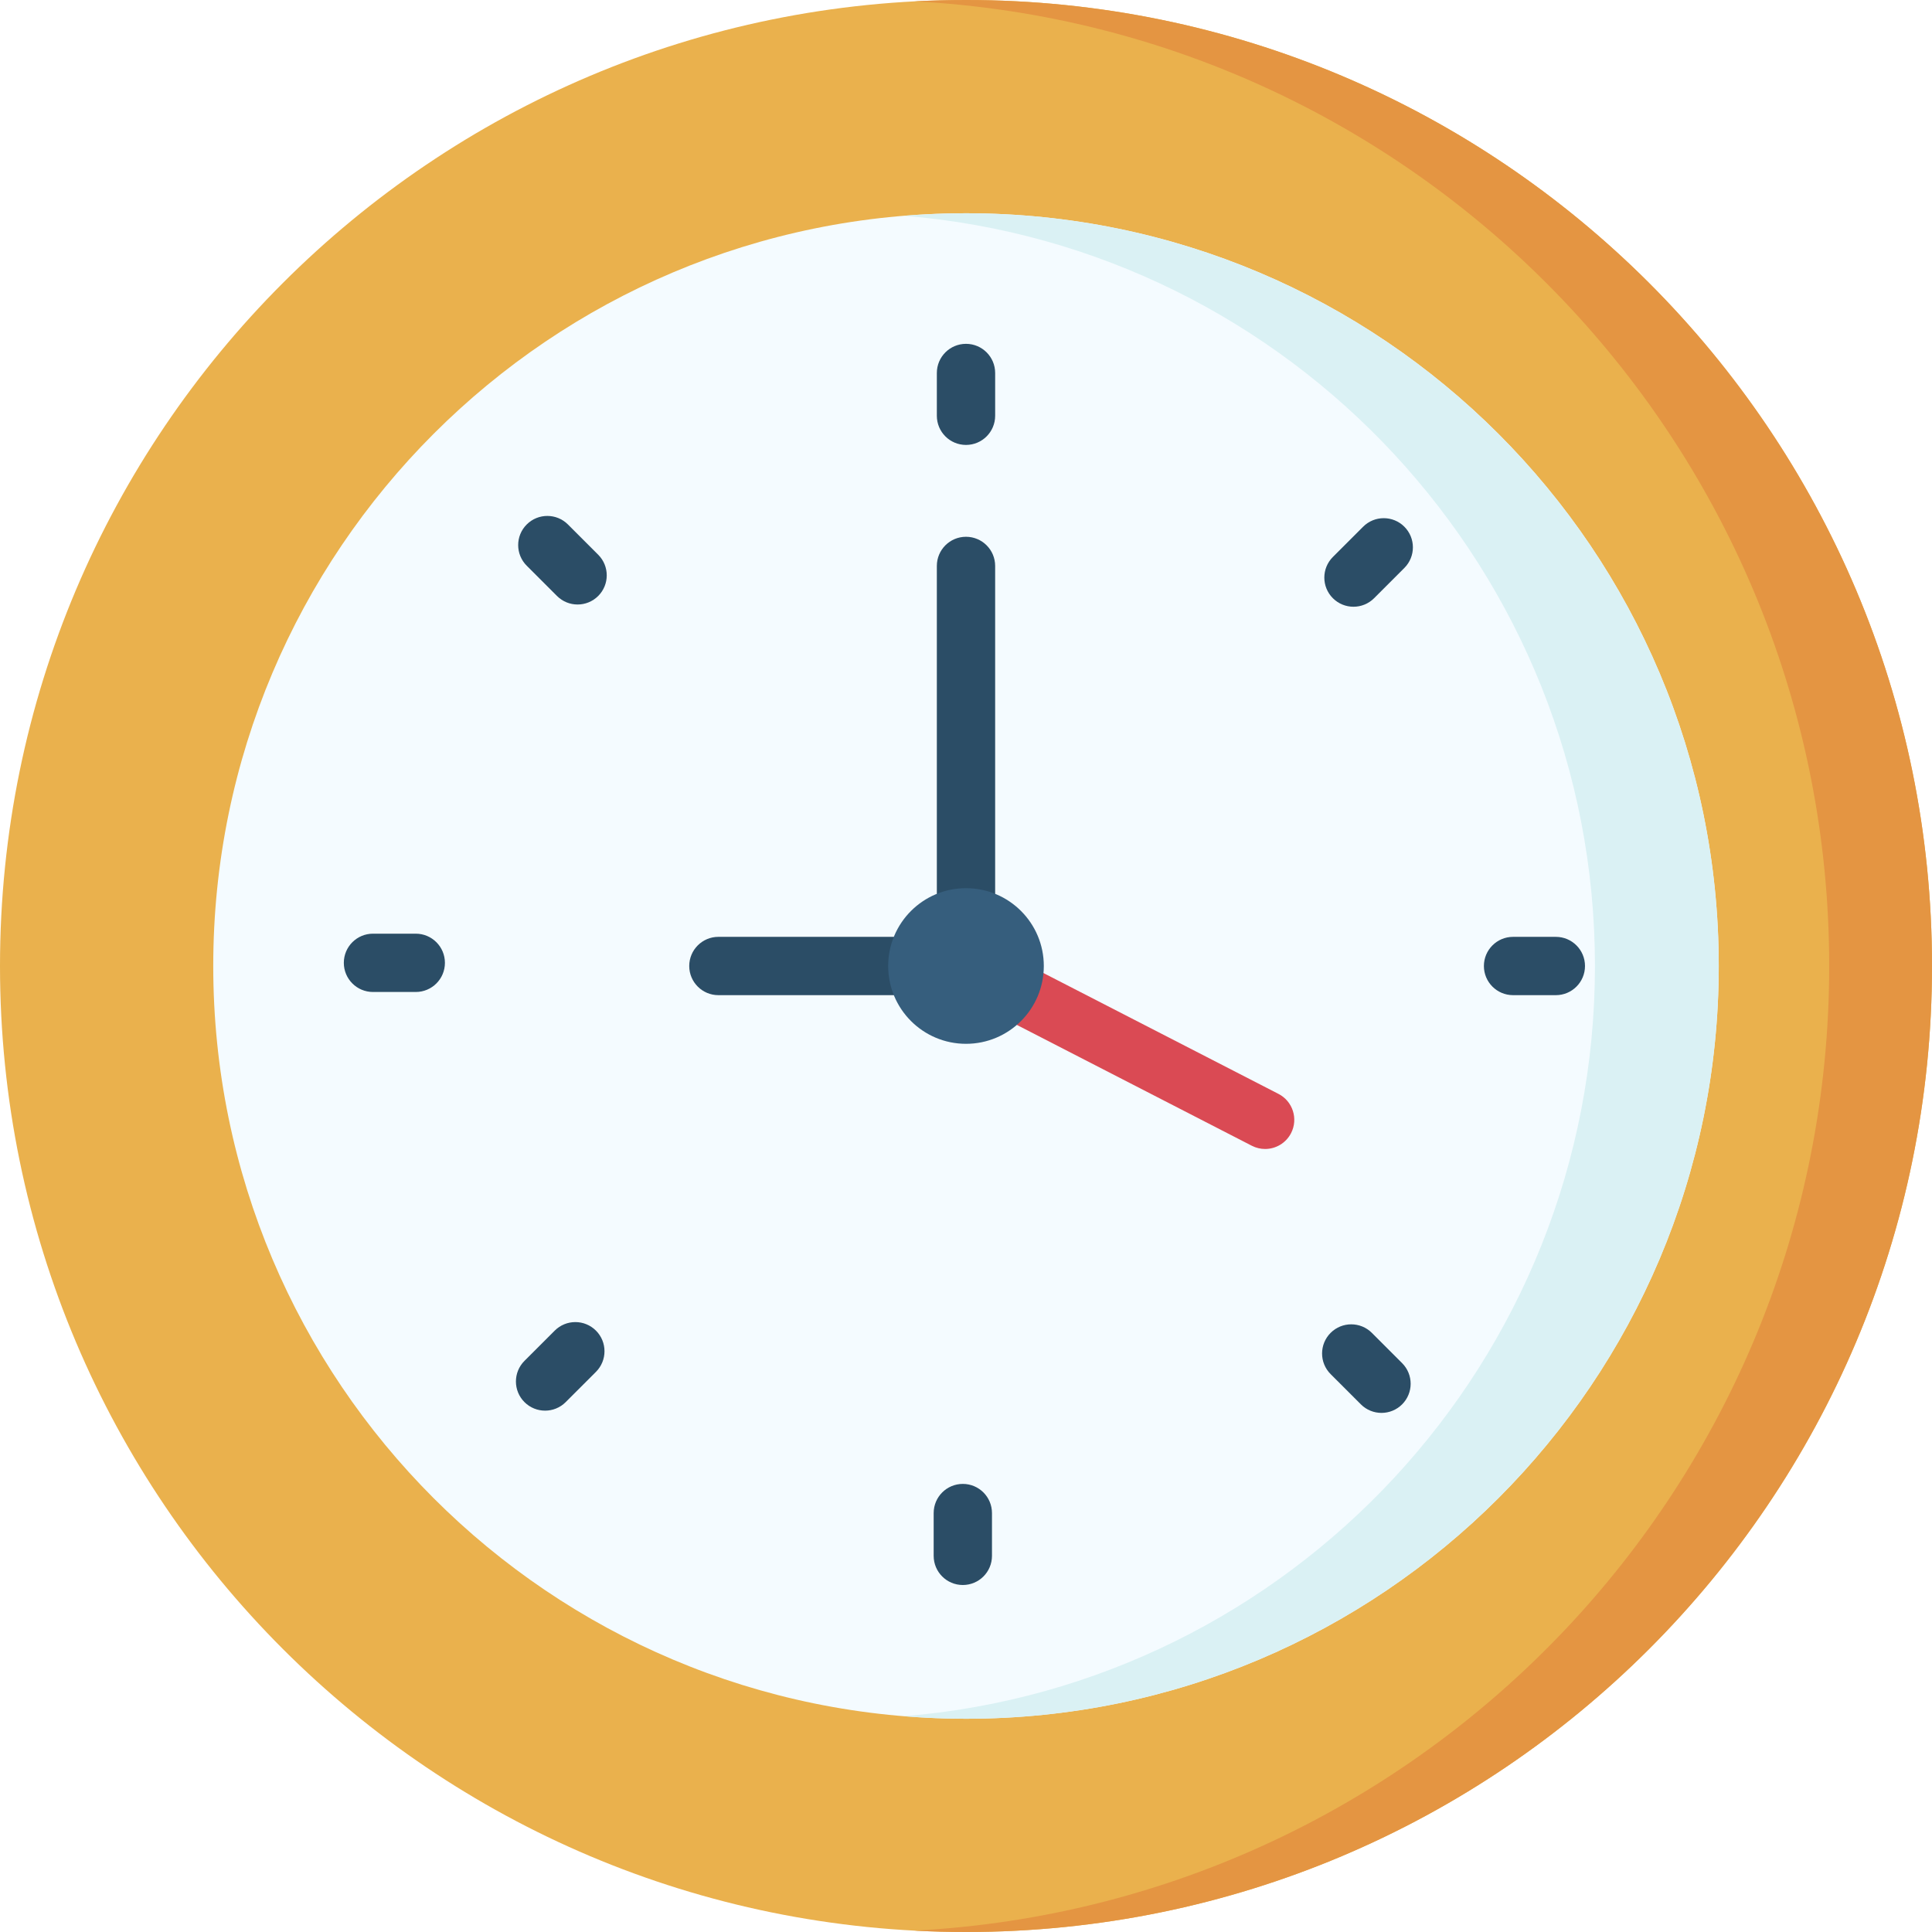
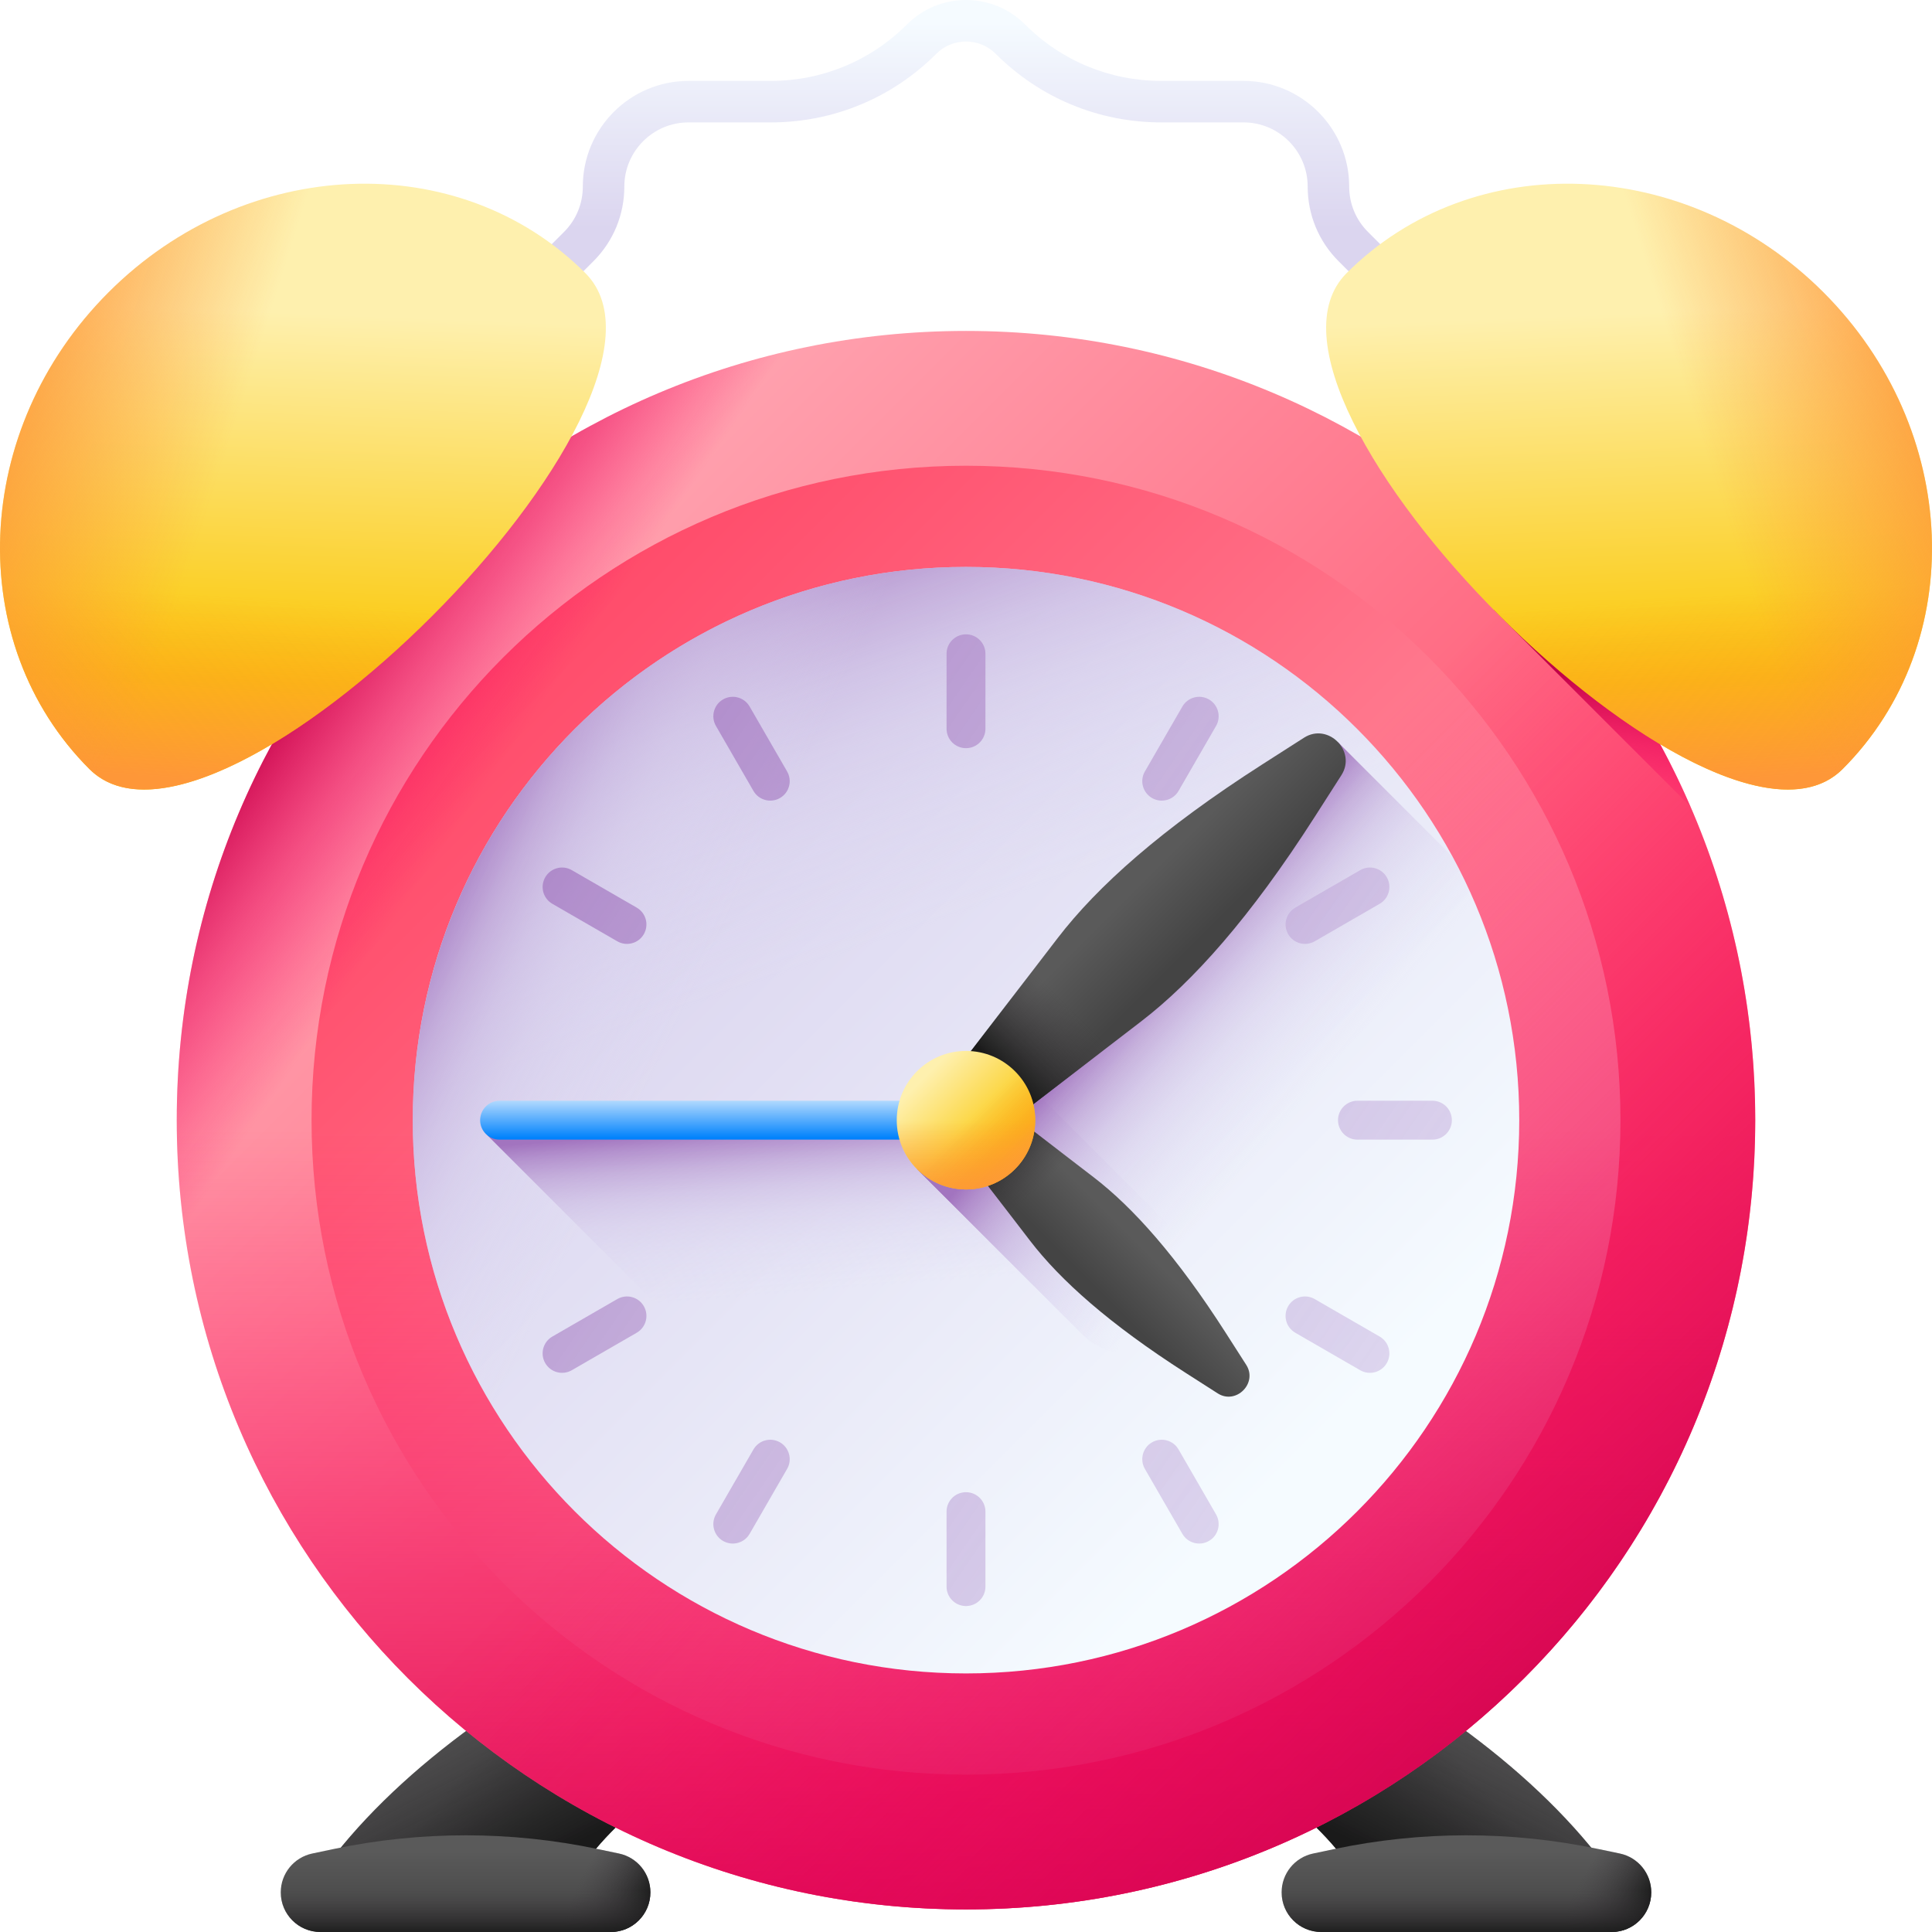
- <svg xmlns="http://www.w3.org/2000/svg" id="Capa_1" enable-background="new 0 0 512 512" height="512" viewBox="0 0 512 512" width="512">
+ <svg xmlns="http://www.w3.org/2000/svg" xmlns:xlink="http://www.w3.org/1999/xlink" id="Capa_1" enable-background="new 0 0 512 512" viewBox="0 0 512 512">
+   <linearGradient id="lg1">
+     <stop offset="0" stop-color="#5a5a5a" />
+     <stop offset="1" stop-color="#444" />
+   </linearGradient>
+   <linearGradient id="SVGID_1_" gradientUnits="userSpaceOnUse" x1="131.922" x2="149.243" xlink:href="#lg1" y1="459.276" y2="474.64" />
+   <linearGradient id="lg2">
+     <stop offset="0" stop-color="#433f43" stop-opacity="0" />
+     <stop offset="1" stop-color="#1a1a1a" />
+   </linearGradient>
+   <linearGradient id="SVGID_00000026845453201199027880000000718083446171906734_" gradientUnits="userSpaceOnUse" x1="128.039" x2="155.975" xlink:href="#lg2" y1="432.854" y2="486.77" />
+   <linearGradient id="SVGID_00000093869593790480013160000016807228752134733469_" gradientUnits="userSpaceOnUse" x1="123.382" x2="123.382" xlink:href="#lg1" y1="490.665" y2="509.191" />
+   <linearGradient id="SVGID_00000026121013761583677060000011675660547884745648_" gradientUnits="userSpaceOnUse" x1="150.498" x2="167.189" xlink:href="#lg2" y1="504.836" y2="513.267" />
+   <linearGradient id="SVGID_00000047030195686383540180000011625820936487780527_" gradientUnits="userSpaceOnUse" x1="123.382" x2="123.382" xlink:href="#lg2" y1="501.16" y2="512.752" />
+   <linearGradient id="SVGID_00000073712658871737946510000011537648888144600765_" gradientTransform="matrix(-1 0 0 1 690.632 0)" gradientUnits="userSpaceOnUse" x1="310.554" x2="327.875" xlink:href="#lg1" y1="459.276" y2="474.64" />
+   <linearGradient id="SVGID_00000104700091199364725910000006509481826537299083_" gradientTransform="matrix(-1 0 0 1 690.632 0)" gradientUnits="userSpaceOnUse" x1="306.671" x2="334.607" xlink:href="#lg2" y1="432.854" y2="486.77" />
+   <linearGradient id="SVGID_00000043442041354165860790000010935636402457343130_" gradientUnits="userSpaceOnUse" x1="388.618" x2="388.618" xlink:href="#lg1" y1="490.665" y2="509.191" />
+   <linearGradient id="SVGID_00000140709120810495562880000007460989402136129948_" gradientUnits="userSpaceOnUse" x1="415.735" x2="432.425" xlink:href="#lg2" y1="504.836" y2="513.267" />
+   <linearGradient id="SVGID_00000104668238429010161120000001746275117644119482_" gradientUnits="userSpaceOnUse" x1="388.618" x2="388.618" xlink:href="#lg2" y1="501.16" y2="512.752" />
+   <linearGradient id="lg3">
+     <stop offset="0" stop-color="#f5fbff" />
+     <stop offset="1" stop-color="#dbd5ef" />
+   </linearGradient>
+   <linearGradient id="SVGID_00000020376846123459644790000017360848058792880554_" gradientUnits="userSpaceOnUse" x1="256" x2="256" xlink:href="#lg3" y1="5.852" y2="60.557" />
+   <linearGradient id="lg4">
+     <stop offset="0" stop-color="#ffa1ae" />
+     <stop offset="1" stop-color="#ff4565" />
+   </linearGradient>
+   <linearGradient id="SVGID_00000158715228201324297480000008672373267693620641_" gradientUnits="userSpaceOnUse" x1="128.06" x2="358.856" xlink:href="#lg4" y1="168.921" y2="399.716" />
+   <linearGradient id="SVGID_00000127746076075714487200000007979901480639560333_" gradientUnits="userSpaceOnUse" x1="377.388" x2="116.132" xlink:href="#lg4" y1="418.248" y2="156.993" />
+   <linearGradient id="lg5">
+     <stop offset="0" stop-color="#fe0364" stop-opacity="0" />
+     <stop offset=".234" stop-color="#f90362" stop-opacity=".234" />
+     <stop offset=".517" stop-color="#ea035b" stop-opacity=".517" />
+     <stop offset=".824" stop-color="#d20250" stop-opacity=".824" />
+     <stop offset="1" stop-color="#c00148" />
+   </linearGradient>
+   <linearGradient id="SVGID_00000177464645283805641230000001451134572559547820_" gradientUnits="userSpaceOnUse" x1="128.183" x2="78.282" xlink:href="#lg5" y1="209.215" y2="174.997" />
+   <linearGradient id="SVGID_00000181080862642735837420000004333161050333377981_" gradientUnits="userSpaceOnUse" x1="256" x2="256" xlink:href="#lg5" y1="299.507" y2="545.554" />
+   <linearGradient id="SVGID_00000173142861133799204640000005254461399245251988_" gradientTransform="matrix(.707 -.707 .707 .707 1872.508 -69.189)" gradientUnits="userSpaceOnUse" x1="-1401.88" x2="-1401.88" xlink:href="#lg5" y1="-881.561" y2="-622.57" />
+   <linearGradient id="SVGID_00000158733479148750699040000011724713772788716448_" gradientTransform="matrix(-1 0 0 -1 2640 -1616)" gradientUnits="userSpaceOnUse" x1="2294.316" x2="2456.101" xlink:href="#lg3" y1="-2002.544" y2="-1840.76" />
+   <linearGradient id="lg6">
+     <stop offset="0" stop-color="#dbd5ef" stop-opacity="0" />
+     <stop offset=".285" stop-color="#d9d2ee" stop-opacity=".285" />
+     <stop offset=".474" stop-color="#d4c9e9" stop-opacity=".474" />
+     <stop offset=".635" stop-color="#cbbae2" stop-opacity=".635" />
+     <stop offset=".779" stop-color="#bfa5d7" stop-opacity=".78" />
+     <stop offset=".913" stop-color="#af8aca" stop-opacity=".913" />
+     <stop offset="1" stop-color="#a274bf" />
+   </linearGradient>
+   <linearGradient id="SVGID_00000174598667170210026470000016020755312483066795_" gradientUnits="userSpaceOnUse" x1="239.226" x2="203.849" xlink:href="#lg6" y1="247.763" y2="144.252" />
+   <linearGradient id="SVGID_00000003084301121777426950000016529001754188935057_" gradientUnits="userSpaceOnUse" x1="183.996" x2="118.482" xlink:href="#lg6" y1="262.292" y2="230.845" />
+   <linearGradient id="SVGID_00000078762976443135338830000013023134527506363546_" gradientUnits="userSpaceOnUse" x1="419.217" x2="422.782" xlink:href="#lg5" y1="215.02" y2="179.139" />
+   <linearGradient id="lg7">
+     <stop offset="0" stop-color="#fef0ae" />
+     <stop offset="1" stop-color="#fac600" />
+   </linearGradient>
+   <linearGradient id="SVGID_00000069380144236009491900000008783852370574606983_" gradientUnits="userSpaceOnUse" x1="430.446" x2="434.294" xlink:href="#lg7" y1="83.089" y2="180.935" />
+   <linearGradient id="lg8">
+     <stop offset="0" stop-color="#fe9738" stop-opacity="0" />
+     <stop offset="1" stop-color="#fe9738" />
+   </linearGradient>
+   <linearGradient id="SVGID_00000067207097662454596630000007442695909040853139_" gradientUnits="userSpaceOnUse" x1="442.936" x2="446.234" xlink:href="#lg8" y1="158.657" y2="207.58" />
+   <linearGradient id="SVGID_00000074433290442150045780000000754108685204761497_" gradientUnits="userSpaceOnUse" x1="453.372" x2="519.335" xlink:href="#lg8" y1="124.013" y2="103.124" />
+   <linearGradient id="SVGID_00000034787327942509601000000005741477733397922714_" gradientTransform="matrix(-1 0 0 1 -31.29 0)" gradientUnits="userSpaceOnUse" x1="-112.845" x2="-108.997" xlink:href="#lg7" y1="83.089" y2="180.935" />
+   <linearGradient id="SVGID_00000113322856908116405720000012273529926663680649_" gradientTransform="matrix(-1 0 0 1 -31.29 0)" gradientUnits="userSpaceOnUse" x1="-100.354" x2="-97.056" xlink:href="#lg8" y1="158.657" y2="207.58" />
+   <linearGradient id="SVGID_00000125589786646952506780000007452268726699172278_" gradientTransform="matrix(-1 0 0 1 -31.29 0)" gradientUnits="userSpaceOnUse" x1="-89.919" x2="-23.955" xlink:href="#lg8" y1="124.013" y2="103.124" />
+   <linearGradient id="SVGID_00000098185963190003941640000017052456490804406410_" gradientUnits="userSpaceOnUse" x1="241.61" x2="238.046" xlink:href="#lg6" y1="340.159" y2="295.248" />
+   <linearGradient id="SVGID_00000102505890496644005350000005926411658769203845_" gradientUnits="userSpaceOnUse" x1="190.992" x2="190.992" y1="291.594" y2="301.581">
+     <stop offset="0" stop-color="#b3dafe" />
+     <stop offset="1" stop-color="#0182fc" />
+   </linearGradient>
+   <linearGradient id="SVGID_00000093135506116103034990000000773379789602436752_" gradientUnits="userSpaceOnUse" x1="306.966" x2="246.693" xlink:href="#lg6" y1="330.919" y2="307.334" />
+   <linearGradient id="SVGID_00000074422868077437495130000017848289998608953244_" gradientUnits="userSpaceOnUse" x1="341.044" x2="299.989" xlink:href="#lg6" y1="296.775" y2="261.398" />
+   <linearGradient id="SVGID_00000178204106162572564370000008066747429853007291_" gradientUnits="userSpaceOnUse" x1="297.859" x2="313.171" xlink:href="#lg1" y1="238.405" y2="253.716" />
+   <linearGradient id="SVGID_00000114042706025761128680000000468799573518655899_" gradientUnits="userSpaceOnUse" x1="283.711" x2="266.192" xlink:href="#lg2" y1="267.283" y2="284.803" />
+   <linearGradient id="SVGID_00000017484762356605461520000005023084742787947150_" gradientTransform="matrix(0 1 -1 0 1082.994 570.994)" gradientUnits="userSpaceOnUse" x1="-245.638" x2="-233.974" xlink:href="#lg1" y1="785.411" y2="797.075" />
+   <linearGradient id="SVGID_00000127732057782686086500000003075492861603163041_" gradientTransform="matrix(0 1 -1 0 1082.994 570.994)" gradientUnits="userSpaceOnUse" x1="-256.416" x2="-269.763" xlink:href="#lg2" y1="807.411" y2="820.757" />
+   <linearGradient id="SVGID_00000059299026608761966680000006123285374050759097_" gradientUnits="userSpaceOnUse" x1="818.474" x2="154.131" xlink:href="#lg6" y1="568.845" y2="113.342" />
+   <linearGradient id="SVGID_00000183950388544997200370000014031648695625711746_" gradientUnits="userSpaceOnUse" x1="712.443" x2="48.099" xlink:href="#lg6" y1="723.49" y2="267.987" />
+   <linearGradient id="SVGID_00000077291078866912396520000009628861639068484274_" gradientUnits="userSpaceOnUse" x1="801.809" x2="137.465" xlink:href="#lg6" y1="593.151" y2="137.649" />
+   <linearGradient id="SVGID_00000007423225120703513560000009602443974420231837_" gradientUnits="userSpaceOnUse" x1="793.197" x2="128.853" xlink:href="#lg6" y1="605.712" y2="150.209" />
+   <linearGradient id="SVGID_00000150063789514722709630000017846397758589384323_" gradientUnits="userSpaceOnUse" x1="737.72" x2="73.377" xlink:href="#lg6" y1="686.623" y2="231.12" />
+   <linearGradient id="SVGID_00000090270667840690071840000000435723793375712683_" gradientUnits="userSpaceOnUse" x1="823.447" x2="159.103" xlink:href="#lg6" y1="561.593" y2="106.09" />
+   <linearGradient id="SVGID_00000146463018104864741660000011946722398755639185_" gradientUnits="userSpaceOnUse" x1="707.471" x2="43.127" xlink:href="#lg6" y1="730.742" y2="275.239" />
+   <linearGradient id="SVGID_00000120525308949743883960000018262660161676081543_" gradientUnits="userSpaceOnUse" x1="829.547" x2="165.203" xlink:href="#lg6" y1="552.696" y2="97.193" />
+   <linearGradient id="SVGID_00000128454411803407965730000012762972006907113117_" gradientUnits="userSpaceOnUse" x1="701.37" x2="37.027" xlink:href="#lg6" y1="739.639" y2="284.136" />
+   <linearGradient id="SVGID_00000165204384974840052910000014798238856790495677_" gradientUnits="userSpaceOnUse" x1="760.487" x2="96.143" xlink:href="#lg6" y1="653.419" y2="197.916" />
+   <linearGradient id="SVGID_00000116220818154482877010000002437201860595105206_" gradientUnits="userSpaceOnUse" x1="770.431" x2="106.087" xlink:href="#lg6" y1="638.916" y2="183.413" />
+   <linearGradient id="SVGID_00000142155011585179725040000002753007029499982500_" gradientUnits="userSpaceOnUse" x1="244.776" x2="265.024" xlink:href="#lg7" y1="285.636" y2="305.884" />
+   <linearGradient id="SVGID_00000140718637595104018200000015150181936220448146_" gradientUnits="userSpaceOnUse" x1="256" x2="256" xlink:href="#lg8" y1="297.093" y2="318.679" />
+   <linearGradient id="SVGID_00000050639867985276569930000000110458536896402335_" gradientTransform="matrix(.707 -.707 .707 .707 1872.508 -69.189)" gradientUnits="userSpaceOnUse" x1="-1401.88" x2="-1401.88" xlink:href="#lg8" y1="-883.976" y2="-861.255" />
  <g>
-     <circle cx="256" cy="256" fill="#eab14d" r="256" />
-     <path d="m256 0c-4.57 0-9.111.125-13.622.361 135.052 7.082 242.379 118.824 242.379 255.639s-107.327 248.557-242.379 255.639c4.511.236 9.052.361 13.622.361 141.385 0 256-114.615 256-256s-114.615-256-256-256z" fill="#e49542" />
-     <circle cx="256" cy="256" fill="#f4fbff" r="199.487" />
-     <path d="m256 56.513c-5.525 0-10.994.235-16.405.675 102.499 8.344 183.083 94.163 183.083 198.812s-80.584 190.467-183.083 198.812c5.411.441 10.88.676 16.405.676 110.174 0 199.487-89.314 199.487-199.487s-89.313-199.488-199.487-199.488z" fill="#daf1f4" />
    <g>
      <g>
-         <path d="m256 117.911c-4.267 0-7.726-3.459-7.726-7.726v-11.34c0-4.267 3.459-7.726 7.726-7.726s7.727 3.459 7.727 7.726v11.34c0 4.267-3.46 7.726-7.727 7.726z" fill="#2b4d66" />
+         <path d="m214.405 455.19h-85.986c-15.709 11.035-29.323 23.325-39.571 36.272-1.086 1.372-2.124 2.743-3.111 4.099h67.975c.887-1.348 1.886-2.72 2.978-4.099 12.648-15.981 35.414-29.783 57.715-36.272z" fill="url(#SVGID_1_)" />
+         <path d="m214.405 455.19h-85.986c-15.709 11.035-29.323 23.325-39.571 36.272-1.086 1.372-2.124 2.743-3.111 4.099h67.975c.887-1.348 1.886-2.72 2.978-4.099 12.648-15.981 35.414-29.783 57.715-36.272z" fill="url(#SVGID_00000026845453201199027880000000718083446171906734_)" />
+         <g>
+           <path d="m161.849 512h-76.935c-5.806 0-10.513-4.707-10.513-10.513 0-4.971 3.481-9.262 8.345-10.287l5.542-1.168c23.142-4.878 47.047-4.878 70.188 0l5.542 1.168c4.864 1.025 8.345 5.317 8.345 10.287 0 5.806-4.707 10.513-10.514 10.513z" fill="url(#SVGID_00000093869593790480013160000016807228752134733469_)" />
+           <path d="m161.849 512c5.806 0 10.513-4.707 10.513-10.513 0-4.971-3.481-9.262-8.345-10.287l-5.542-1.168c-11.571-2.439-23.333-3.658-35.094-3.658v25.627h38.468z" fill="url(#SVGID_00000026121013761583677060000011675660547884745648_)" />
+           <path d="m74.401 501.487c0 5.806 4.707 10.513 10.513 10.513h76.935c5.806 0 10.513-4.707 10.513-10.513 0-3.022-1.292-5.787-3.393-7.725h-91.175c-2.102 1.938-3.393 4.703-3.393 7.725z" fill="url(#SVGID_00000047030195686383540180000011625820936487780527_)" />
+         </g>
      </g>
      <g>
-         <path d="m358.687 160.794c-1.978 0-3.955-.755-5.464-2.263-3.017-3.018-3.017-7.909.001-10.927l8.019-8.018c3.017-3.018 7.909-3.017 10.927 0 3.017 3.018 3.017 7.909-.001 10.927l-8.019 8.019c-1.509 1.507-3.486 2.262-5.463 2.262z" fill="#2b4d66" />
-       </g>
-       <g>
-         <path d="m412.315 263.727h-11.34c-4.268 0-7.726-3.459-7.726-7.726s3.459-7.726 7.726-7.726h11.34c4.268 0 7.726 3.459 7.726 7.726s-3.459 7.726-7.726 7.726z" fill="#2b4d66" />
-       </g>
-       <g>
-         <path d="m366.11 374.433c-1.977 0-3.955-.755-5.464-2.263l-8.018-8.018c-3.017-3.018-3.017-7.909 0-10.928 3.018-3.016 7.909-3.016 10.928 0l8.018 8.018c3.017 3.018 3.017 7.909 0 10.928-1.509 1.508-3.487 2.263-5.464 2.263z" fill="#2b4d66" />
-       </g>
-       <g>
-         <path d="m255.158 420.043c-4.267 0-7.726-3.459-7.726-7.726v-11.34c0-4.268 3.459-7.726 7.726-7.726s7.726 3.459 7.726 7.726v11.34c0 4.267-3.459 7.726-7.726 7.726z" fill="#2b4d66" />
-       </g>
-       <g>
-         <path d="m144.452 373.837c-1.977 0-3.955-.755-5.463-2.264-3.018-3.017-3.017-7.909 0-10.927l8.019-8.018c3.018-3.016 7.909-3.017 10.927.001 3.017 3.017 3.017 7.909-.001 10.927l-8.019 8.018c-1.508 1.509-3.486 2.263-5.463 2.263z" fill="#2b4d66" />
-       </g>
-       <g>
-         <path d="m110.183 262.886h-11.34c-4.267 0-7.726-3.459-7.726-7.726s3.459-7.726 7.726-7.726h11.34c4.267 0 7.726 3.459 7.726 7.726.001 4.267-3.459 7.726-7.726 7.726z" fill="#2b4d66" />
-       </g>
-       <g>
-         <path d="m153.067 160.199c-1.977 0-3.954-.754-5.463-2.263l-8.019-8.018c-3.017-3.018-3.018-7.909-.001-10.927 3.018-3.017 7.909-3.018 10.927-.001l8.019 8.019c3.017 3.017 3.018 7.909.001 10.927-1.51 1.508-3.487 2.263-5.464 2.263z" fill="#2b4d66" />
+         <path d="m355.31 491.462c1.092 1.379 2.091 2.751 2.978 4.099h67.975c-.987-1.356-2.025-2.727-3.111-4.099-10.247-12.948-23.861-25.237-39.571-36.272h-85.986c22.301 6.489 45.067 20.291 57.715 36.272z" fill="url(#SVGID_00000073712658871737946510000011537648888144600765_)" />
+         <path d="m355.31 491.462c1.092 1.379 2.091 2.751 2.978 4.099h67.975c-.987-1.356-2.025-2.727-3.111-4.099-10.247-12.948-23.861-25.237-39.571-36.272h-85.986c22.301 6.489 45.067 20.291 57.715 36.272z" fill="url(#SVGID_00000104700091199364725910000006509481826537299083_)" />
+         <g>
+           <path d="m427.086 512h-76.935c-5.806 0-10.513-4.707-10.513-10.513 0-4.971 3.481-9.262 8.345-10.287l5.542-1.168c23.142-4.878 47.047-4.878 70.188 0l5.542 1.168c4.864 1.025 8.345 5.317 8.345 10.287-.001 5.806-4.708 10.513-10.514 10.513z" fill="url(#SVGID_00000043442041354165860790000010935636402457343130_)" />
+           <path d="m427.086 512c5.806 0 10.513-4.707 10.513-10.513 0-4.971-3.481-9.262-8.345-10.287l-5.542-1.168c-11.571-2.439-23.333-3.658-35.094-3.658v25.626z" fill="url(#SVGID_00000140709120810495562880000007460989402136129948_)" />
+           <path d="m339.637 501.487c0 5.806 4.707 10.513 10.513 10.513h76.935c5.806 0 10.513-4.707 10.513-10.513 0-3.022-1.292-5.787-3.393-7.725h-91.175c-2.101 1.938-3.393 4.703-3.393 7.725z" fill="url(#SVGID_00000104668238429010161120000001746275117644119482_)" />
+         </g>
      </g>
    </g>
    <g>
-       <path d="m256 263.727h-65.62c-4.267 0-7.726-3.46-7.726-7.727s3.459-7.726 7.726-7.726h57.893v-98.297c0-4.267 3.459-7.726 7.726-7.726s7.726 3.459 7.726 7.726v106.023c.001 4.267-3.458 7.727-7.725 7.727z" fill="#2b4d66" />
+       <path d="m378.594 93.083-23.845-23.845c-5.289-5.288-8.201-12.32-8.201-19.8 0-9.374-7.627-17.001-17.001-17.001h-21.793c-16.573 0-32.156-6.454-43.877-18.174-2.106-2.104-4.902-3.263-7.877-3.263s-5.771 1.159-7.875 3.263c-11.721 11.721-27.304 18.175-43.877 18.175h-21.793c-9.375 0-17.001 7.627-17.001 17.001 0 7.479-2.913 14.512-8.201 19.8l-23.845 23.845-7.778-7.777 23.845-23.845c3.211-3.212 4.979-7.481 4.979-12.022 0-15.439 12.562-28.001 28.001-28.001h21.793c13.635 0 26.456-5.311 36.099-14.953 4.18-4.182 9.74-6.486 15.653-6.486s11.473 2.304 15.654 6.485c9.643 9.642 22.463 14.952 36.099 14.952h21.793c15.44 0 28.001 12.562 28.001 28.001 0 4.541 1.769 8.811 4.979 12.022l23.845 23.845z" fill="url(#SVGID_00000020376846123459644790000017360848058792880554_)" />
    </g>
    <g>
-       <path d="m335.266 304.491c-1.19 0-2.396-.276-3.527-.857l-79.272-40.764c-3.795-1.951-5.289-6.609-3.338-10.404s6.609-5.29 10.405-3.338l79.272 40.763c3.795 1.952 5.29 6.61 3.338 10.404-1.371 2.665-4.075 4.196-6.878 4.196z" fill="#da4a54" />
+       <g>
+         <circle cx="256" cy="296.86" fill="url(#SVGID_00000158715228201324297480000008672373267693620641_)" r="209.158" />
+         <circle cx="256" cy="296.86" fill="url(#SVGID_00000127746076075714487200000007979901480639560333_)" r="173.436" />
+         <circle cx="256" cy="296.86" fill="url(#SVGID_00000177464645283805641230000001451134572559547820_)" r="209.158" />
+         <path d="m46.842 296.86c0 115.514 93.643 209.158 209.158 209.158s209.158-93.644 209.158-209.158c0-25.018-4.407-49.002-12.463-71.239h-393.391c-8.055 22.237-12.462 46.222-12.462 71.239z" fill="url(#SVGID_00000181080862642735837420000004333161050333377981_)" />
+         <path d="m108.103 444.758c81.681 81.681 214.113 81.682 295.795 0 81.681-81.681 81.681-214.114 0-295.795-17.69-17.69-37.766-31.533-59.186-41.561l-278.17 278.17c10.028 21.42 23.87 41.495 41.561 59.186z" fill="url(#SVGID_00000173142861133799204640000005254461399245251988_)" />
+       </g>
+       <g>
+         <circle cx="256" cy="296.86" fill="url(#SVGID_00000158733479148750699040000011724713772788716448_)" r="146.617" />
+         <path d="m402.617 296.86c0-80.974-65.643-146.617-146.617-146.617s-146.617 65.643-146.617 146.617c0 17.537 3.089 34.35 8.736 49.937h275.762c5.647-15.587 8.736-32.399 8.736-49.937z" fill="url(#SVGID_00000174598667170210026470000016020755312483066795_)" />
+         <path d="m359.674 193.186c-57.257-57.257-150.09-57.258-207.348 0-57.257 57.257-57.257 150.091 0 207.348 12.401 12.401 26.473 22.104 41.488 29.134l194.993-194.993c-7.029-15.015-16.732-29.088-29.133-41.489z" fill="url(#SVGID_00000003084301121777426950000016529001754188935057_)" />
+       </g>
    </g>
-     <circle cx="256" cy="256" fill="#365e7d" r="20.622" />
+     <path d="m395.877 161.626 52.112 52.112c-9.764-22.571-23.705-43.763-41.8-62.425z" fill="url(#SVGID_00000078762976443135338830000013023134527506363546_)" />
+     <g>
+       <g>
+         <path d="m483.223 77.458c36.294 36.294 38.563 92.869 5.067 126.365s-164.927-97.936-131.432-131.432 90.071-31.227 126.365 5.067z" fill="url(#SVGID_00000069380144236009491900000008783852370574606983_)" />
+         <path d="m488.29 203.823c33.495-33.495 31.227-90.071-5.067-126.365-10.31-10.31-22.259-17.867-34.85-22.645l-77.39 77.39c32.323 45.426 95.522 93.405 117.307 71.62z" fill="url(#SVGID_00000067207097662454596630000007442695909040853139_)" />
+         <path d="m356.858 72.391c-.423.423-.801.872-1.171 1.325l131.278 131.278c.453-.371.902-.748 1.325-1.171 33.495-33.495 31.227-90.071-5.067-126.365s-92.869-38.562-126.365-5.067z" fill="url(#SVGID_00000074433290442150045780000000754108685204761497_)" />
+       </g>
+       <g>
+         <path d="m28.777 77.458c-36.294 36.294-38.563 92.869-5.067 126.365s164.927-97.937 131.432-131.432-90.071-31.227-126.365 5.067z" fill="url(#SVGID_00000034787327942509601000000005741477733397922714_)" />
+         <path d="m23.71 203.823c-33.495-33.495-31.227-90.071 5.067-126.365 10.31-10.31 22.259-17.867 34.85-22.645l77.39 77.39c-32.323 45.426-95.522 93.405-117.307 71.62z" fill="url(#SVGID_00000113322856908116405720000012273529926663680649_)" />
+         <path d="m155.142 72.391c.423.423.801.872 1.171 1.325l-131.278 131.278c-.453-.371-.902-.748-1.325-1.171-33.495-33.495-31.227-90.071 5.067-126.365s92.869-38.562 126.365-5.067z" fill="url(#SVGID_00000125589786646952506780000007452268726699172278_)" />
+       </g>
+     </g>
+     <path d="m129.151 300.862 141.843 141.843c30.814-3.149 60.816-16.035 85.028-38.656l-103.188-103.187z" fill="url(#SVGID_00000098185963190003941640000017052456490804406410_)" />
+     <path d="m254.743 296.86c0-2.846-2.307-5.153-5.153-5.153h-117.196c-2.846 0-5.153 2.307-5.153 5.153s2.307 5.153 5.153 5.153h117.197c2.845 0 5.152-2.307 5.152-5.153z" fill="url(#SVGID_00000102505890496644005350000005926411658769203845_)" />
+     <path d="m243.025 309.836 43.591 43.591c7.146 7.146 18.822 7.444 26.021.352.094-.093.188-.187.281-.281 7.092-7.199 6.794-18.875-.352-26.021l-43.591-43.591z" fill="url(#SVGID_00000093135506116103034990000000773379789602436752_)" />
+     <path d="m243.025 309.836 102.867 102.867c4.782-3.72 9.388-7.774 13.782-12.168 46.968-46.968 55.398-117.87 25.311-173.441l-30.398-30.398z" fill="url(#SVGID_00000074422868077437495130000017848289998608953244_)" />
+     <g>
+       <path d="m256 294.994-6.41-6.41 30.717-40c10.523-13.703 27.525-28.929 54.23-46.02l11.033-7.061c6.37-4.077 13.996 3.549 9.919 9.919l-7.061 11.033c-17.091 26.706-32.317 43.707-46.02 54.23l-40 30.717z" fill="url(#SVGID_00000178204106162572564370000008066747429853007291_)" />
+       <path d="m311.503 262.914-23.423-23.423c-2.907 3.103-5.501 6.136-7.772 9.093l-30.717 40 6.41 6.41 6.41 6.41 40-30.717c2.956-2.272 5.989-4.866 9.092-7.773z" fill="url(#SVGID_00000114042706025761128680000000468799573518655899_)" />
+     </g>
+     <g>
+       <path d="m254.473 293.467 4.883-4.883 30.472 23.401c10.439 8.016 22.039 20.968 35.058 41.313l5.379 8.405c3.106 4.853-2.704 10.662-7.557 7.557l-8.405-5.379c-20.344-13.02-33.296-24.619-41.313-35.058l-23.401-30.472z" fill="url(#SVGID_00000017484762356605461520000005023084742787947150_)" />
+       <path d="m278.912 335.75 17.844-17.844c-2.364-2.215-4.674-4.191-6.927-5.921l-30.472-23.401-4.883 4.883-4.883 4.883 23.401 30.472c1.729 2.253 3.705 4.564 5.92 6.928z" fill="url(#SVGID_00000127732057782686086500000003075492861603163041_)" />
+     </g>
+     <g>
+       <path d="m256 168.102c-2.846 0-5.153 2.307-5.153 5.153v19.866c0 2.846 2.307 5.153 5.153 5.153s5.153-2.307 5.153-5.153v-19.866c0-2.846-2.307-5.153-5.153-5.153z" fill="url(#SVGID_00000059299026608761966680000006123285374050759097_)" />
+       <path d="m256 395.447c-2.846 0-5.153 2.307-5.153 5.153v19.866c0 2.846 2.307 5.153 5.153 5.153s5.153-2.307 5.153-5.153v-19.866c0-2.846-2.307-5.153-5.153-5.153z" fill="url(#SVGID_00000183950388544997200370000014031648695625711746_)" />
+       <path d="m379.606 291.708h-19.866c-2.846 0-5.153 2.307-5.153 5.153s2.307 5.153 5.153 5.153h19.866c2.846 0 5.153-2.307 5.153-5.153s-2.307-5.153-5.153-5.153z" fill="url(#SVGID_00000077291078866912396520000009628861639068484274_)" />
+       <path d="m198.659 187.238c-1.423-2.465-4.574-3.309-7.039-1.886s-3.309 4.574-1.886 7.039l9.933 17.205c1.423 2.465 4.574 3.309 7.039 1.886s3.309-4.574 1.886-7.039z" fill="url(#SVGID_00000007423225120703513560000009602443974420231837_)" />
+       <path d="m312.332 384.125c-1.423-2.465-4.574-3.309-7.039-1.886s-3.309 4.574-1.886 7.039l9.933 17.205c1.423 2.465 4.574 3.309 7.039 1.886s3.309-4.574 1.886-7.039z" fill="url(#SVGID_00000150063789514722709630000017846397758589384323_)" />
+       <path d="m348.418 249.453 17.205-9.933c2.465-1.423 3.309-4.574 1.886-7.039s-4.574-3.309-7.039-1.886l-17.205 9.933c-2.464 1.423-3.309 4.574-1.886 7.039 1.423 2.464 4.574 3.309 7.039 1.886z" fill="url(#SVGID_00000090270667840690071840000000435723793375712683_)" />
+       <path d="m163.582 344.268-17.205 9.933c-2.464 1.423-3.309 4.574-1.886 7.039s4.574 3.309 7.039 1.886l17.205-9.933c2.465-1.423 3.309-4.574 1.886-7.039s-4.574-3.309-7.039-1.886z" fill="url(#SVGID_00000146463018104864741660000011946722398755639185_)" />
+       <path d="m320.379 185.352c-2.465-1.423-5.616-.578-7.039 1.886l-9.933 17.205c-1.423 2.465-.578 5.616 1.886 7.039 2.465 1.423 5.616.579 7.039-1.886l9.933-17.205c1.423-2.465.579-5.616-1.886-7.039z" fill="url(#SVGID_00000120525308949743883960000018262660161676081543_)" />
+       <path d="m206.706 382.239c-2.465-1.423-5.616-.579-7.039 1.886l-9.933 17.205c-1.423 2.465-.578 5.616 1.886 7.039 2.465 1.423 5.616.578 7.039-1.886l9.933-17.205c1.423-2.465.579-5.616-1.886-7.039z" fill="url(#SVGID_00000128454411803407965730000012762972006907113117_)" />
+       <path d="m168.735 240.528-17.205-9.933c-2.465-1.423-5.616-.579-7.039 1.886s-.579 5.616 1.886 7.039l17.205 9.933c2.464 1.423 5.616.578 7.039-1.886 1.423-2.465.579-5.616-1.886-7.039z" fill="url(#SVGID_00000165204384974840052910000014798238856790495677_)" />
+       <path d="m365.622 354.201-17.205-9.933c-2.464-1.423-5.616-.578-7.039 1.886-1.423 2.465-.579 5.616 1.886 7.039l17.205 9.933c2.465 1.423 5.616.579 7.039-1.886s.579-5.616-1.886-7.039z" fill="url(#SVGID_00000116220818154482877010000002437201860595105206_)" />
+     </g>
+     <g>
+       <circle cx="256" cy="296.86" fill="url(#SVGID_00000142155011585179725040000002753007029499982500_)" r="18.35" />
+       <path d="m237.65 296.86c0 10.134 8.215 18.35 18.35 18.35 10.134 0 18.35-8.215 18.35-18.35 0-2.195-.387-4.299-1.093-6.25h-34.513c-.707 1.951-1.094 4.056-1.094 6.25z" fill="url(#SVGID_00000140718637595104018200000015150181936220448146_)" />
+       <path d="m243.025 309.836c7.166 7.166 18.784 7.166 25.95 0s7.166-18.784 0-25.95c-1.552-1.552-3.313-2.766-5.192-3.646l-24.404 24.404c.879 1.878 2.094 3.64 3.646 5.192z" fill="url(#SVGID_00000050639867985276569930000000110458536896402335_)" />
+     </g>
  </g>
+   <g />
+   <g />
+   <g />
+   <g />
+   <g />
+   <g />
+   <g />
+   <g />
+   <g />
+   <g />
+   <g />
+   <g />
+   <g />
+   <g />
+   <g />
</svg>
